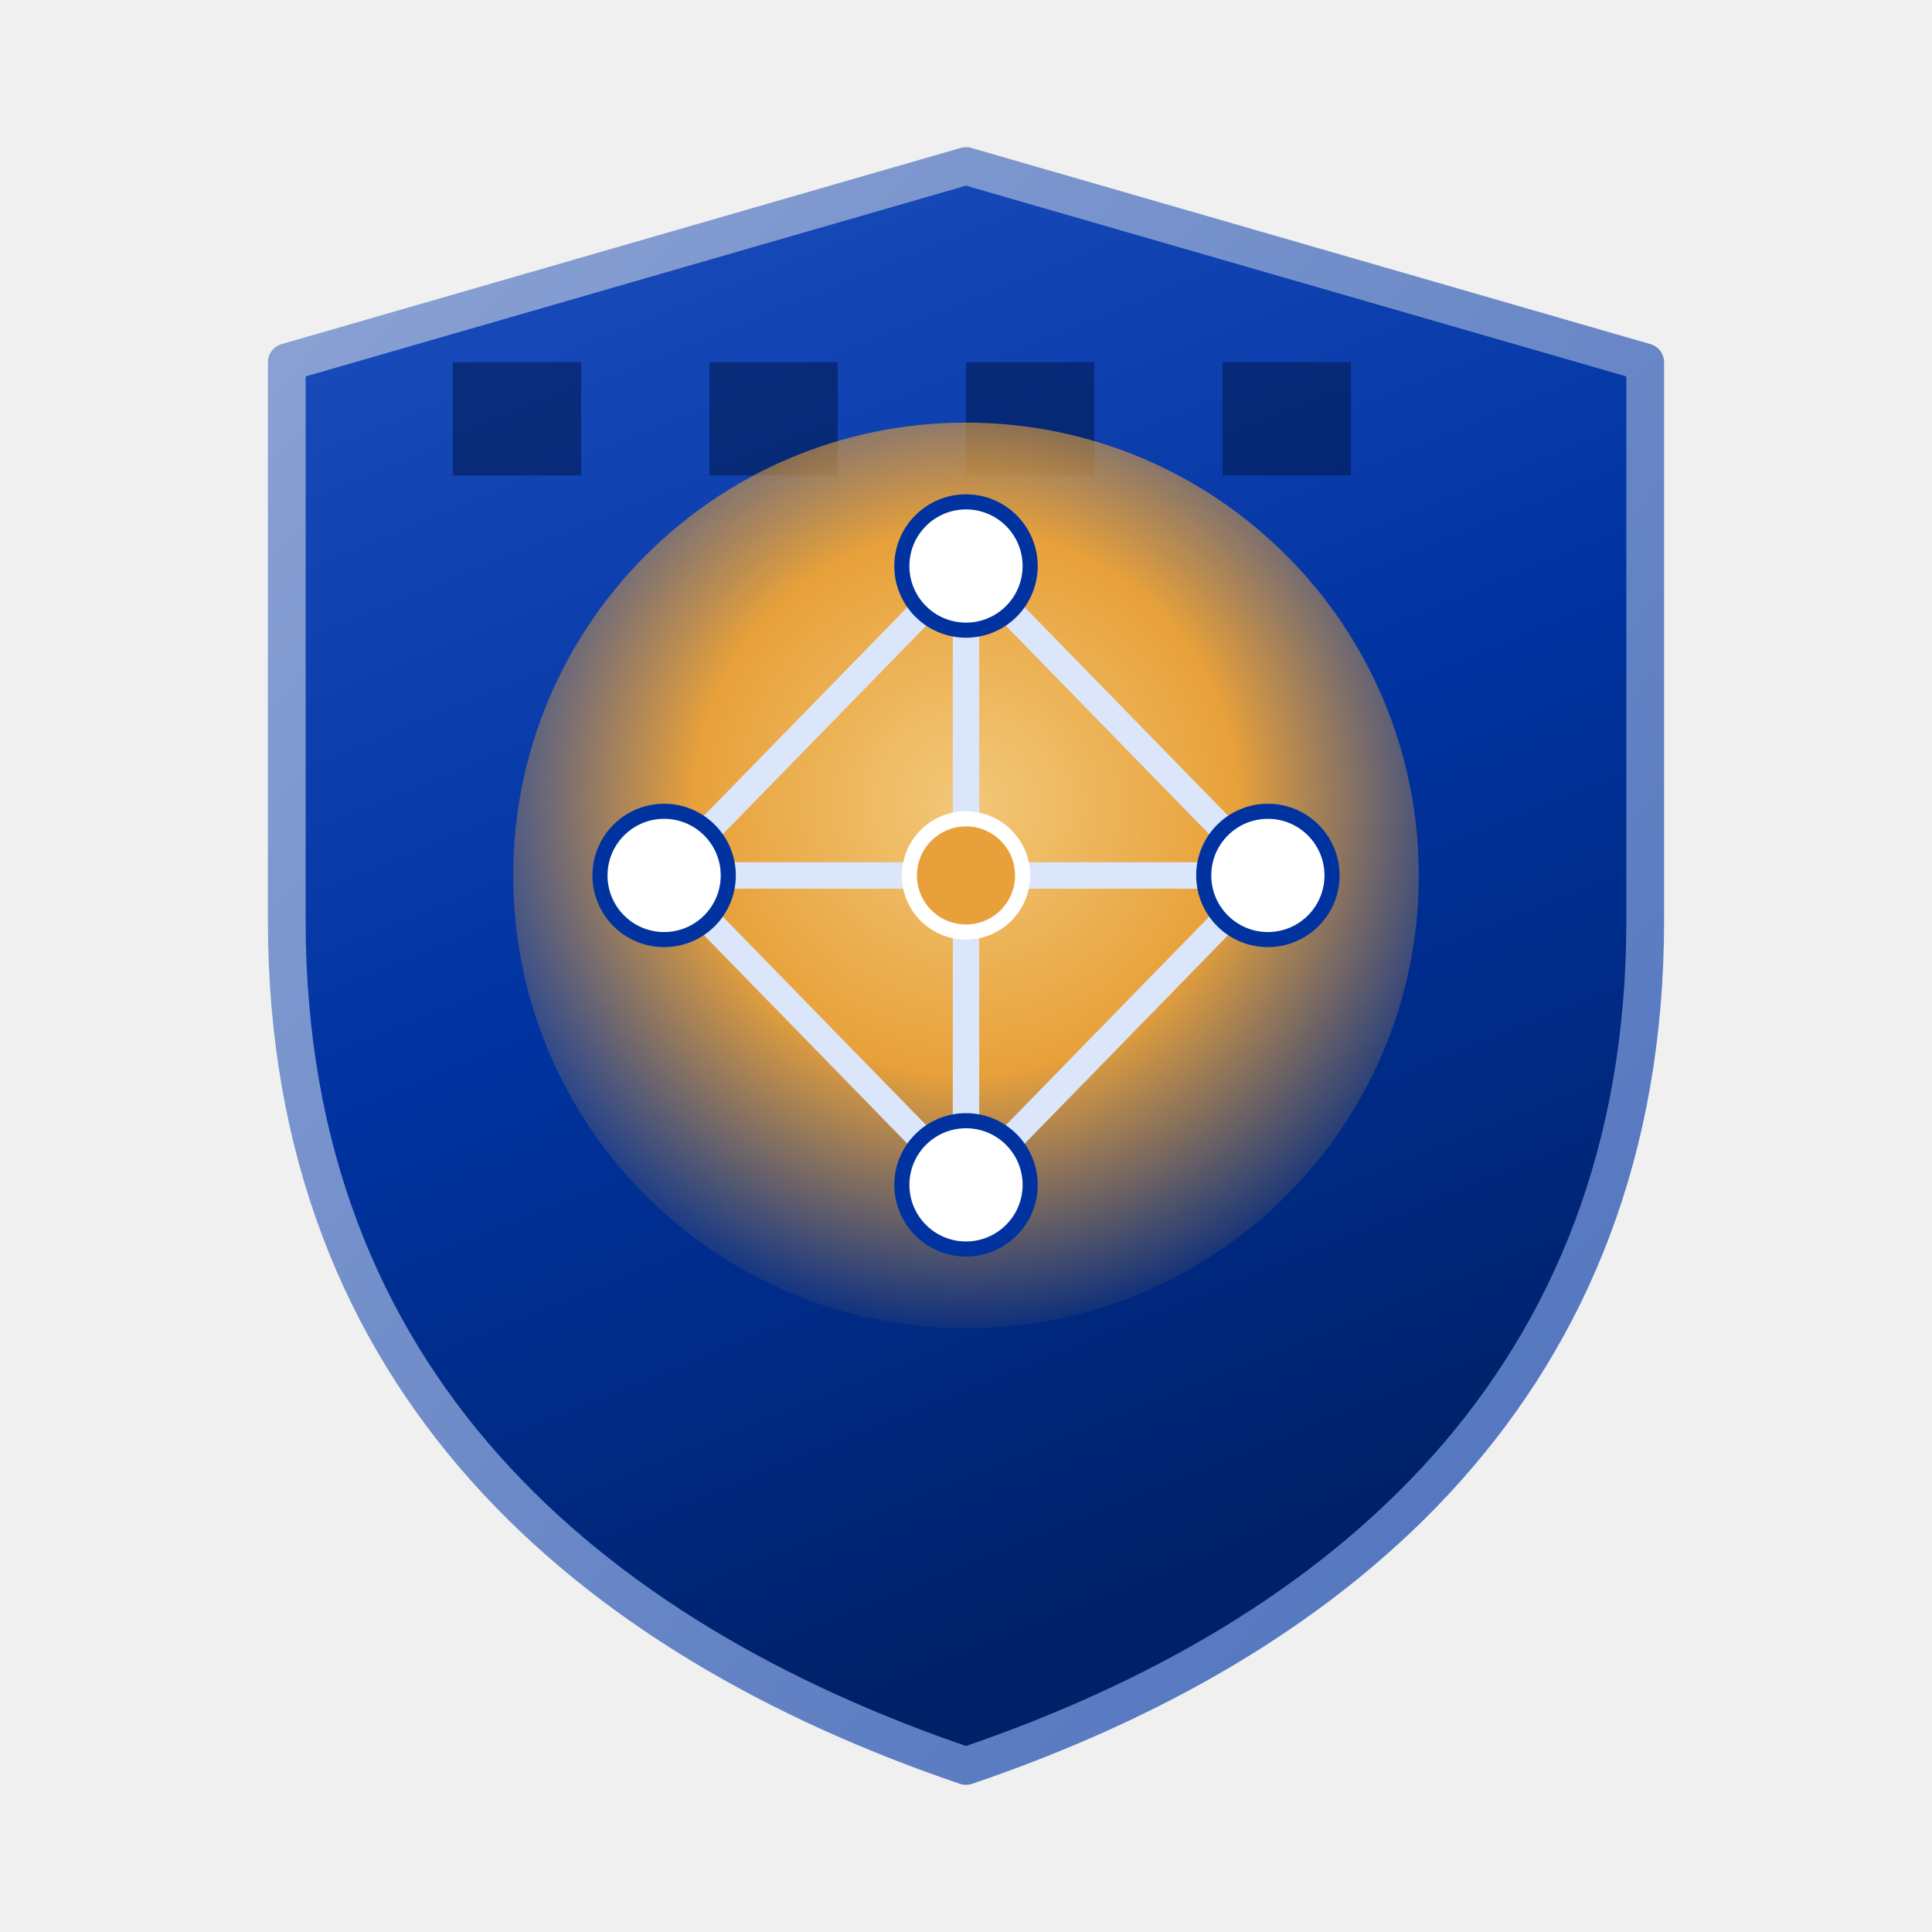
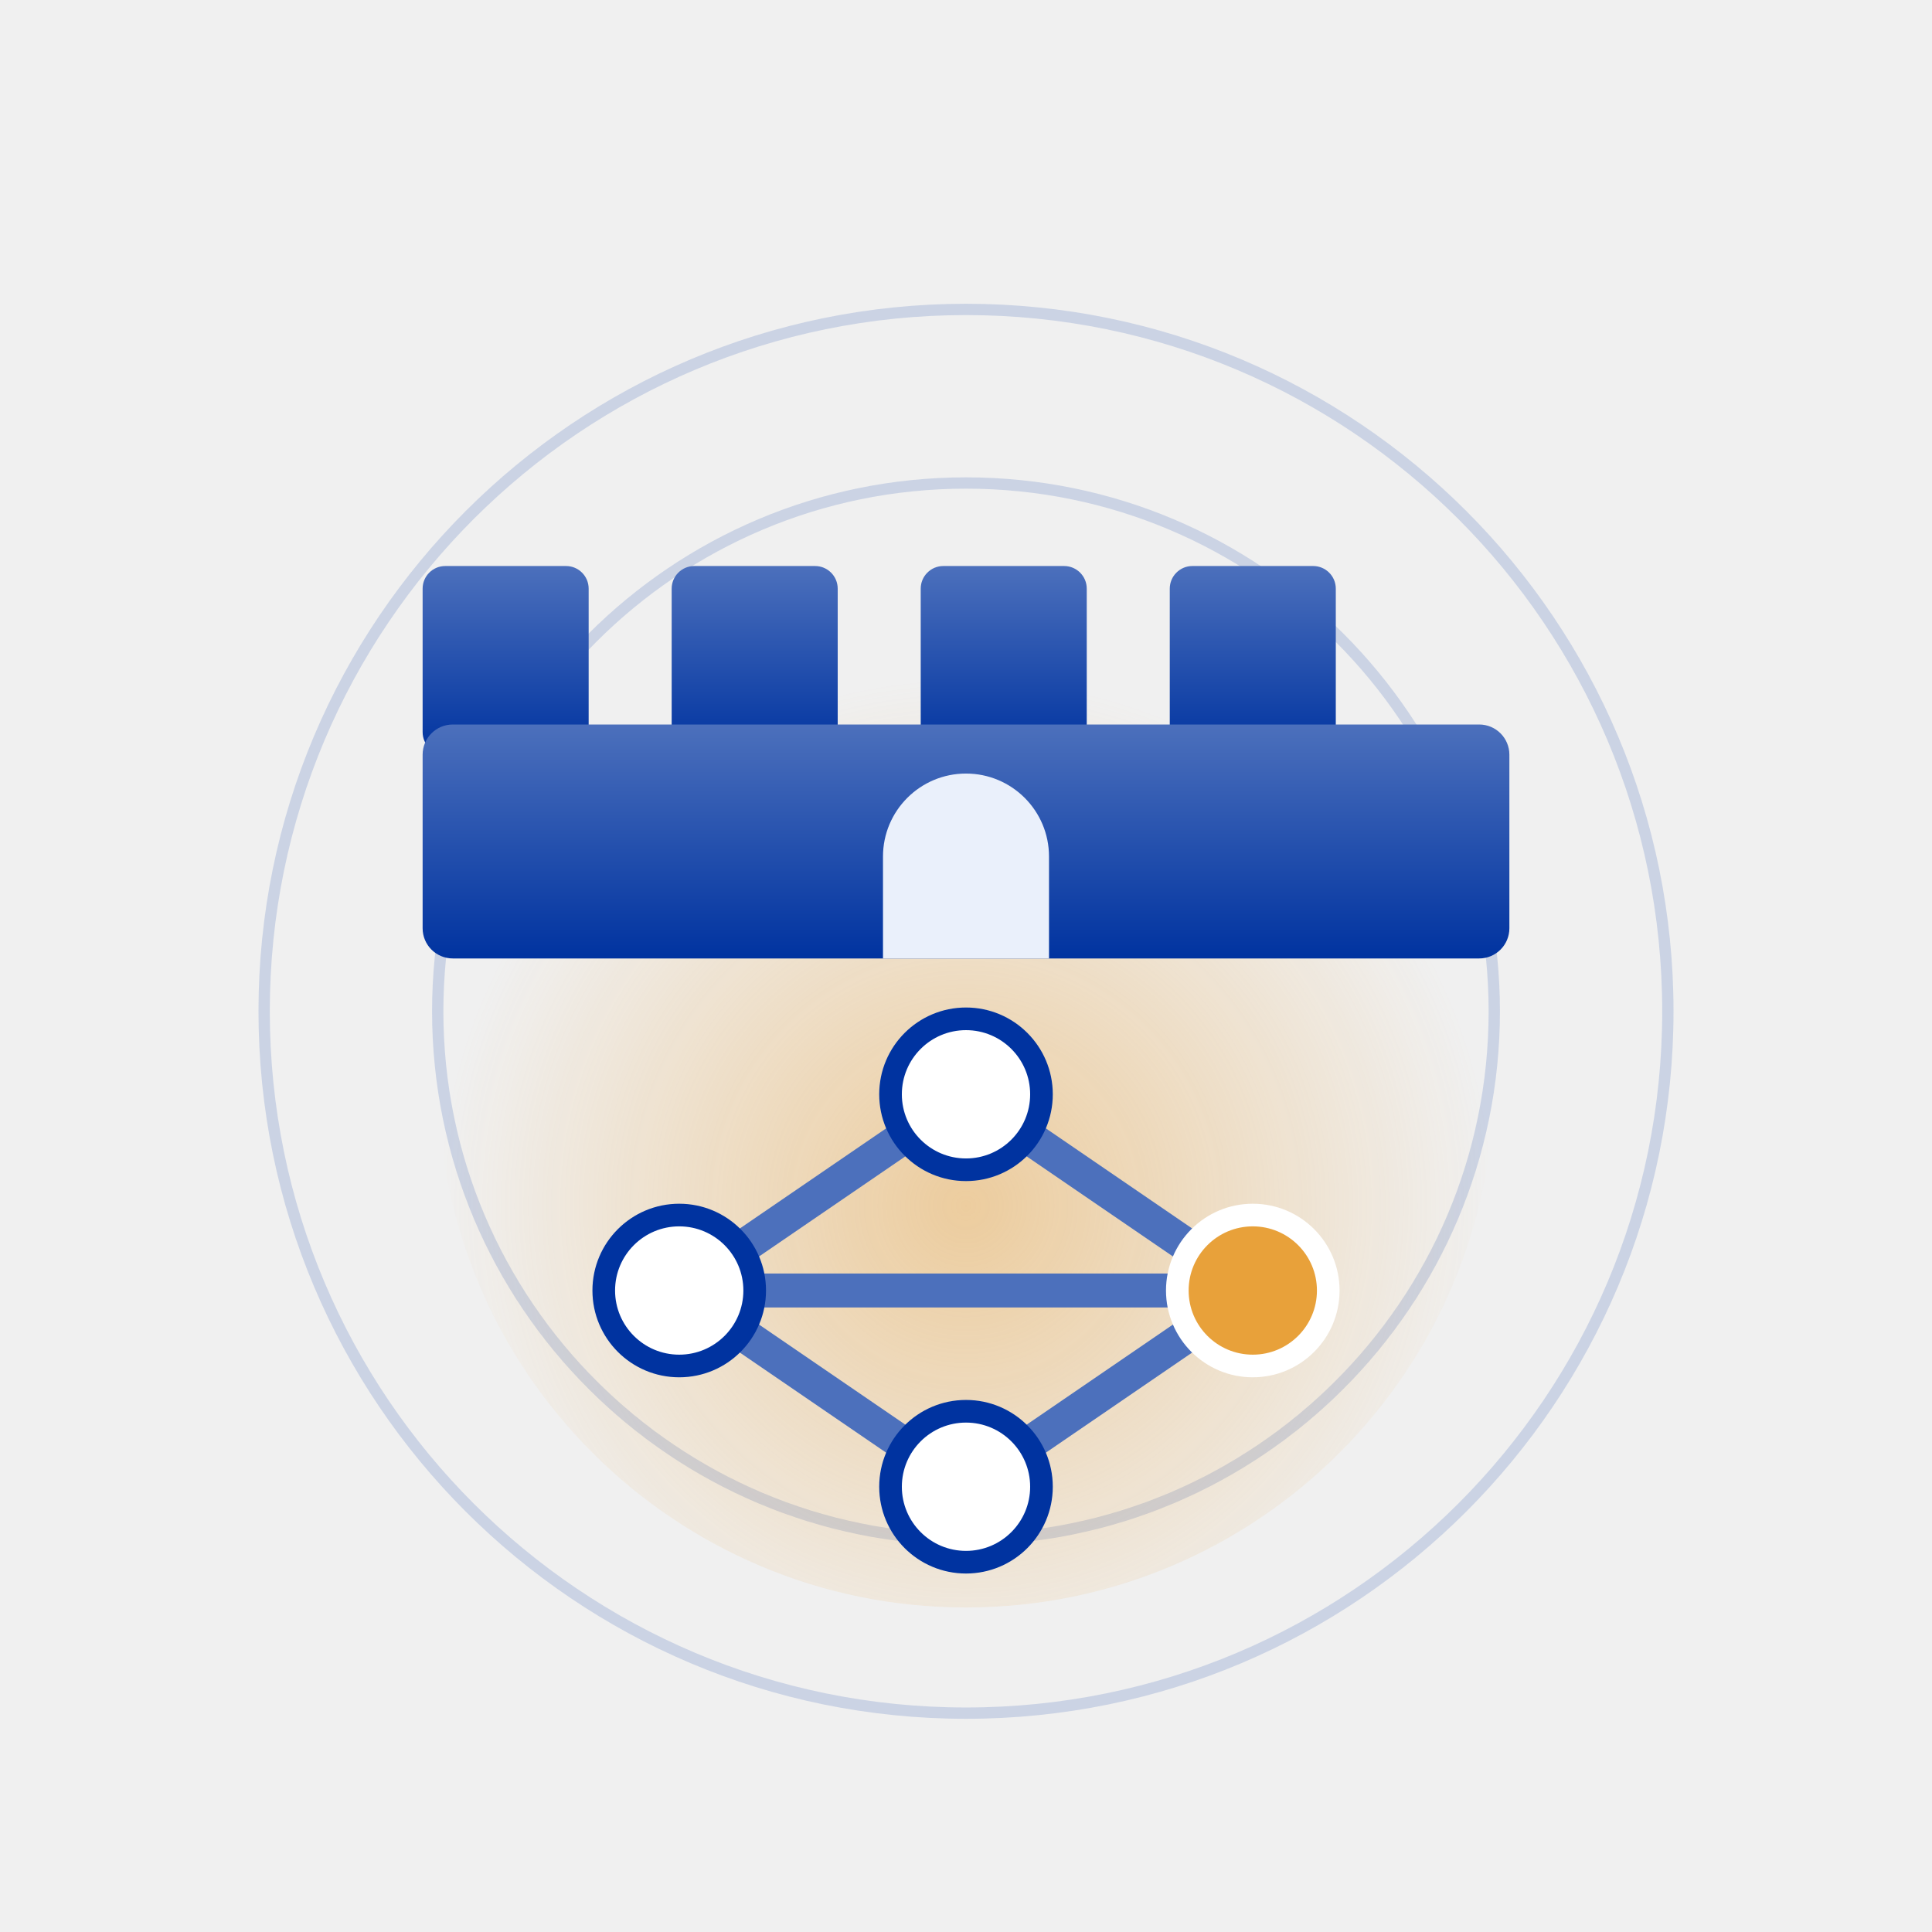
<svg xmlns="http://www.w3.org/2000/svg" viewBox="0 0 512 512" role="img" aria-label="Soor">
  <defs>
-     <linearGradient id="shield" x1="0" y1="0" x2="0.35" y2="1">
-       <stop offset="0" stop-color="#1E4FC0" />
-       <stop offset="0.55" stop-color="#0033A0" />
-       <stop offset="1" stop-color="#002168" />
+     <linearGradient id="wall" x1="0" y1="0" x2="0" y2="1">
+       <stop offset="0" stop-color="#4C70BC" />
+       <stop offset="1" stop-color="#0033A0" />
    </linearGradient>
-     <linearGradient id="edge" x1="0" y1="0" x2="1" y2="1">
-       <stop offset="0" stop-color="#8CA3D4" />
-       <stop offset="1" stop-color="#4C70BC" />
-     </linearGradient>
-     <radialGradient id="pulse" cx="0.5" cy="0.42" r="0.6">
-       <stop offset="0" stop-color="#F2C879" />
-       <stop offset="0.5" stop-color="#E8A13A" />
+     <radialGradient id="scan" cx="0.5" cy="0.62" r="0.5">
+       <stop offset="0" stop-color="#E8A13A" stop-opacity="0.45" />
      <stop offset="1" stop-color="#E8A13A" stop-opacity="0" />
    </radialGradient>
  </defs>
-   <path d="M256 44            L436 96            V244            c0 122 -80 190 -180 224            C156 434 76 366 76 244            V96 Z" fill="url(#shield)" stroke="url(#edge)" stroke-width="10" stroke-linejoin="round" />
-   <g fill="#001748" opacity="0.55">
-     <rect x="120" y="96" width="34" height="30" />
-     <rect x="188" y="96" width="34" height="30" />
-     <rect x="256" y="96" width="34" height="30" />
-     <rect x="324" y="96" width="34" height="30" />
+   <g fill="none" stroke="#4C70BC" stroke-opacity="0.22" stroke-width="3">
+     <circle cx="256" cy="268" r="140" />
+     <circle cx="256" cy="268" r="186" />
  </g>
-   <circle cx="256" cy="232" r="120" fill="url(#pulse)" />
-   <g stroke="#DCE6FA" stroke-width="7" fill="none" stroke-linecap="round">
-     <line x1="256" y1="150" x2="176" y2="232" />
-     <line x1="256" y1="150" x2="336" y2="232" />
-     <line x1="176" y1="232" x2="256" y2="314" />
-     <line x1="336" y1="232" x2="256" y2="314" />
-     <line x1="176" y1="232" x2="336" y2="232" />
-     <line x1="256" y1="150" x2="256" y2="314" />
+   <circle cx="256" cy="286" r="140" fill="url(#scan)" />
+   <g fill="url(#wall)">
+     <rect x="112" y="150" width="44" height="50" rx="6" />
+     <rect x="178" y="150" width="44" height="50" rx="6" />
+     <rect x="244" y="150" width="44" height="50" rx="6" />
+     <rect x="310" y="150" width="44" height="50" rx="6" />
+     <rect x="112" y="192" width="288" height="62" rx="8" />
  </g>
-   <g fill="#FFFFFF" stroke="#0033A0" stroke-width="4">
-     <circle cx="256" cy="150" r="17" />
-     <circle cx="176" cy="232" r="17" />
-     <circle cx="336" cy="232" r="17" />
-     <circle cx="256" cy="314" r="17" />
+   <path d="M234 254 v-27 a22 22 0 0 1 44 0 v27 z" fill="#EAF0FB" />
+   <g stroke="#4C70BC" stroke-width="9" fill="none" stroke-linecap="round">
+     <line x1="256" y1="290" x2="180" y2="342" />
+     <line x1="256" y1="290" x2="332" y2="342" />
+     <line x1="180" y1="342" x2="256" y2="394" />
+     <line x1="332" y1="342" x2="256" y2="394" />
+     <line x1="180" y1="342" x2="332" y2="342" />
  </g>
-   <circle cx="256" cy="232" r="15" fill="#E8A13A" stroke="#FFFFFF" stroke-width="4" />
+   <g fill="#FFFFFF" stroke="#0033A0" stroke-width="6">
+     <circle cx="256" cy="290" r="20" />
+     <circle cx="180" cy="342" r="20" />
+     <circle cx="256" cy="394" r="20" />
+   </g>
+   <circle cx="332" cy="342" r="20" fill="#E8A13A" stroke="#FFFFFF" stroke-width="6" />
</svg>
